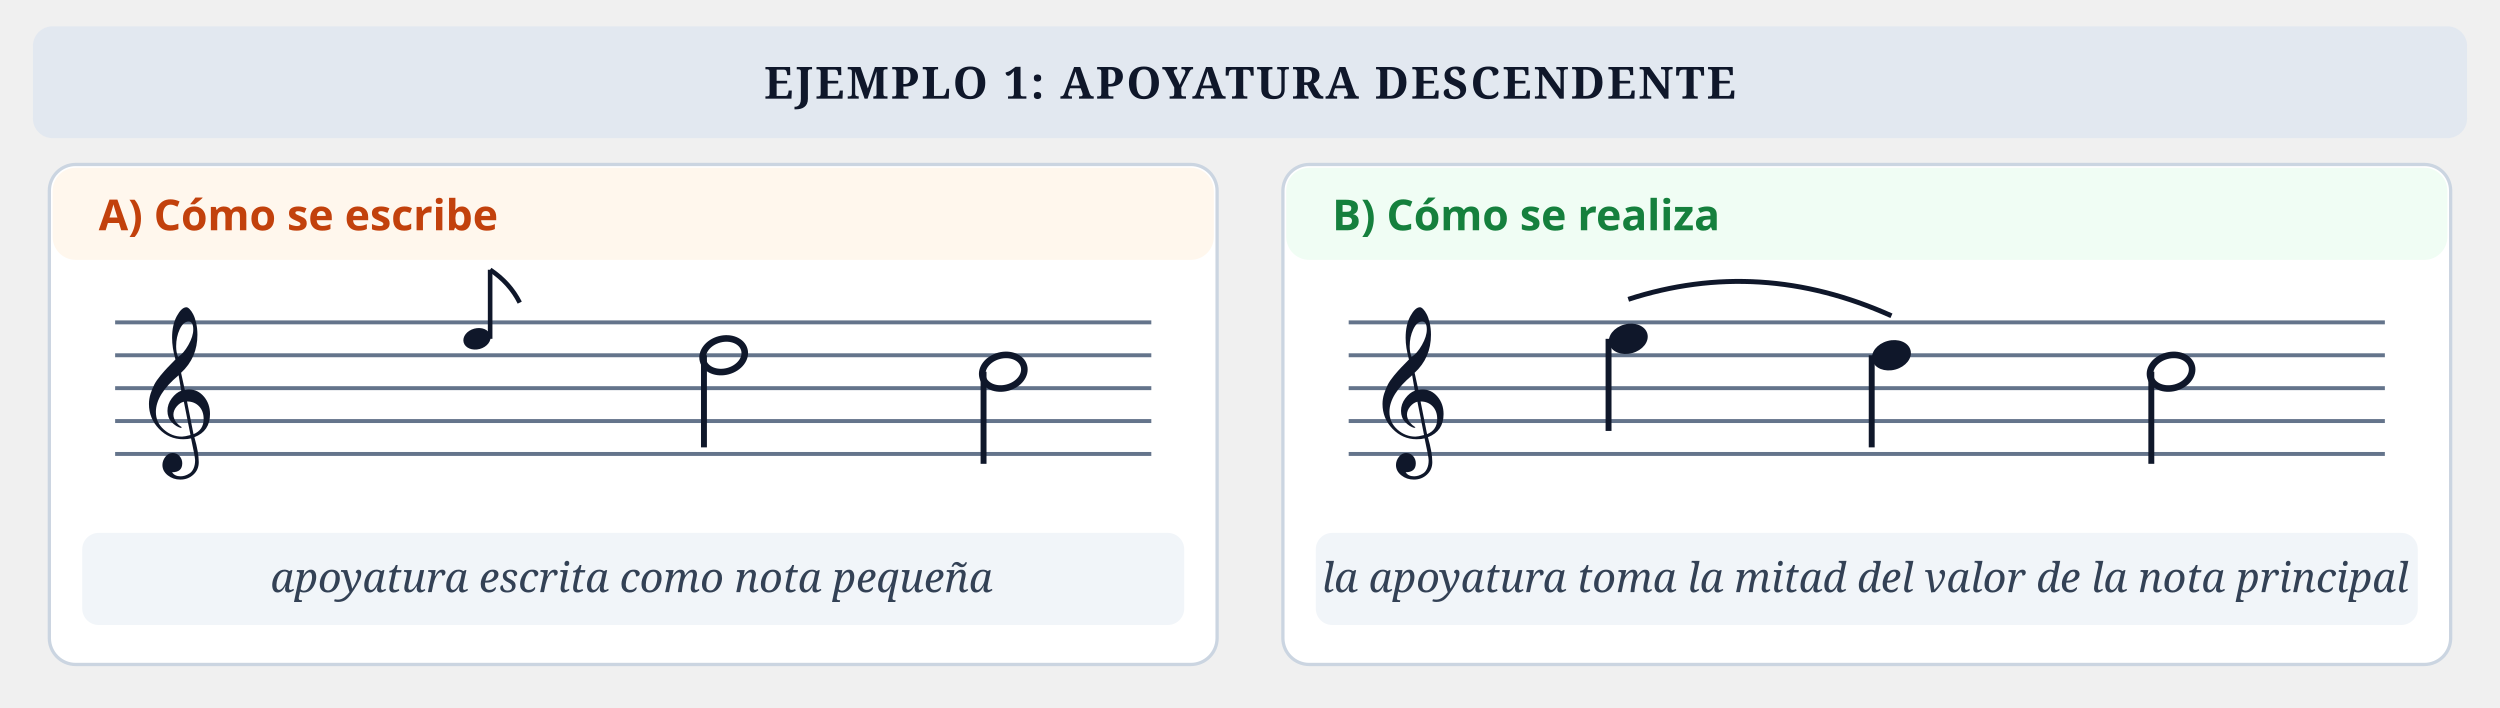
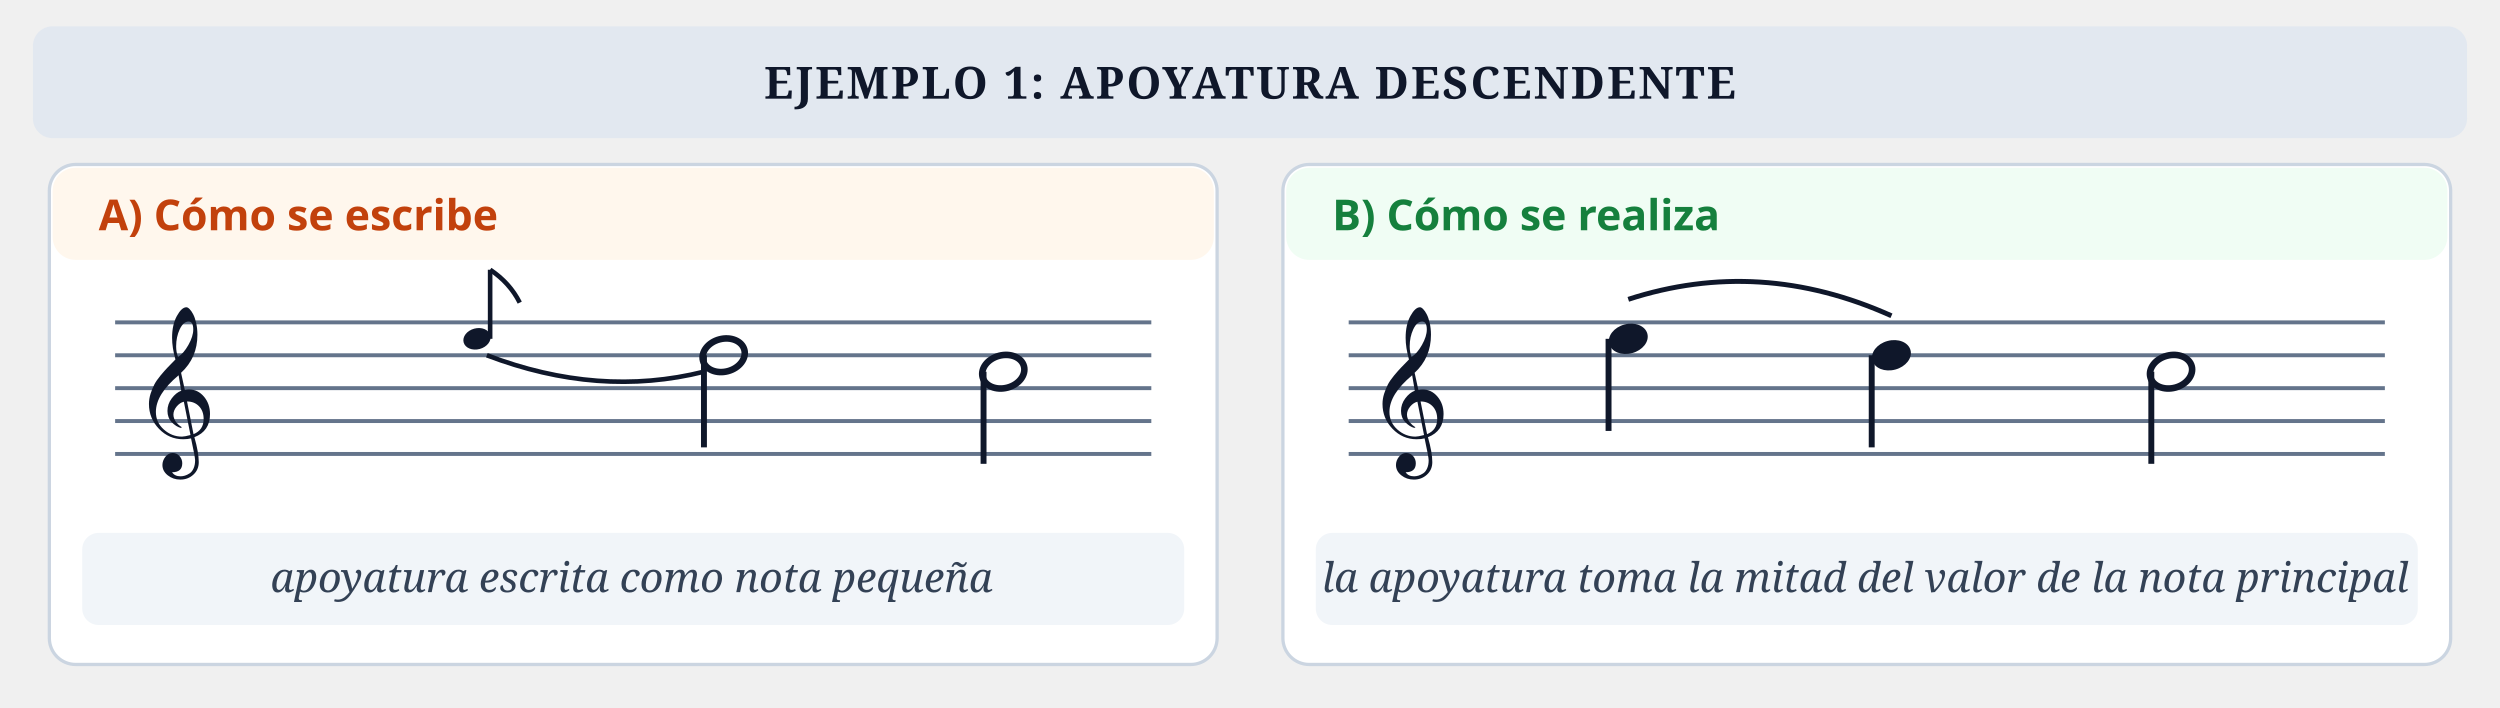
<svg xmlns="http://www.w3.org/2000/svg" viewBox="0 0 760 215" width="100%" height="auto" style="background:#ffffff; border:1px solid #cbd5e1; border-radius:10px; padding:10px; box-shadow: 0 2px 8px rgba(0,0,0,0.05);">
  <rect x="10" y="8" width="740" height="34" rx="6" fill="#e2e8f0" />
  <text x="380" y="30" text-anchor="middle" font-family="'Cinzel', serif" font-size="13.5" font-weight="700" fill="#0f172a" letter-spacing="0.05em">EJEMPLO 1: APOYATURA DESCENDENTE</text>
  <rect x="15" y="50" width="355" height="152" rx="8" fill="#ffffff" stroke="#cbd5e1" stroke-width="1" />
  <rect x="16" y="51" width="353" height="28" rx="7" fill="#fff7ed" />
  <text x="30" y="70" font-family="'Plus Jakarta Sans', system-ui, sans-serif" font-weight="700" font-size="13" fill="#c2410c">A) Cómo se escribe</text>
  <g stroke="#64748b" stroke-width="1.2">
    <line x1="35" y1="98" x2="350" y2="98" />
    <line x1="35" y1="108" x2="350" y2="108" />
    <line x1="35" y1="118" x2="350" y2="118" />
    <line x1="35" y1="128" x2="350" y2="128" />
    <line x1="35" y1="138" x2="350" y2="138" />
  </g>
  <text x="40" y="133" font-family="serif" font-size="44" fill="#0f172a">𝄞</text>
  <ellipse cx="145" cy="103" rx="4.2" ry="3.2" fill="#0f172a" transform="rotate(-15 145 103)" />
  <line x1="149" y1="103" x2="149" y2="82" stroke="#0f172a" stroke-width="1.4" />
  <path d="M 149 82 Q 155 86 158 92" stroke="#0f172a" stroke-width="1.4" fill="none" />
+   <path d="M 148 108 Q 182 121 214 113" stroke="#0f172a" stroke-width="1.4" fill="none" />
  <ellipse cx="220" cy="108" rx="6.5" ry="5" fill="none" stroke="#0f172a" stroke-width="2" transform="rotate(-15 220 108)" />
  <line x1="214" y1="108" x2="214" y2="136" stroke="#0f172a" stroke-width="1.8" />
  <ellipse cx="305" cy="113" rx="6.5" ry="5" fill="none" stroke="#0f172a" stroke-width="2" transform="rotate(-15 305 113)" />
  <line x1="299" y1="113" x2="299" y2="141" stroke="#0f172a" stroke-width="1.8" />
  <rect x="25" y="162" width="335" height="28" rx="5" fill="#f1f5f9" />
  <text x="192" y="180" text-anchor="middle" font-family="'Newsreader', serif" font-style="italic" font-size="12.5" fill="#334155">apoyatura escrita como nota pequeña</text>
  <rect x="390" y="50" width="355" height="152" rx="8" fill="#ffffff" stroke="#cbd5e1" stroke-width="1" />
  <rect x="391" y="51" width="353" height="28" rx="7" fill="#f0fdf4" />
  <text x="405" y="70" font-family="'Plus Jakarta Sans', system-ui, sans-serif" font-weight="700" font-size="13" fill="#15803d">B) Cómo se realiza</text>
  <g stroke="#64748b" stroke-width="1.2">
    <line x1="410" y1="98" x2="725" y2="98" />
    <line x1="410" y1="108" x2="725" y2="108" />
    <line x1="410" y1="118" x2="725" y2="118" />
    <line x1="410" y1="128" x2="725" y2="128" />
    <line x1="410" y1="138" x2="725" y2="138" />
  </g>
  <text x="415" y="133" font-family="serif" font-size="44" fill="#0f172a">𝄞</text>
  <path d="M 495 91 Q 535 78 575 96" stroke="#0f172a" stroke-width="1.5" fill="none" />
  <ellipse cx="495" cy="103" rx="6" ry="4.5" fill="#0f172a" transform="rotate(-15 495 103)" />
  <line x1="489" y1="103" x2="489" y2="131" stroke="#0f172a" stroke-width="1.8" />
  <ellipse cx="575" cy="108" rx="6" ry="4.5" fill="#0f172a" transform="rotate(-15 575 108)" />
  <line x1="569" y1="108" x2="569" y2="136" stroke="#0f172a" stroke-width="1.8" />
  <ellipse cx="660" cy="113" rx="6.5" ry="5" fill="none" stroke="#0f172a" stroke-width="2" transform="rotate(-15 660 113)" />
  <line x1="654" y1="113" x2="654" y2="141" stroke="#0f172a" stroke-width="1.8" />
  <rect x="400" y="162" width="335" height="28" rx="5" fill="#f1f5f9" />
  <text x="567" y="180" text-anchor="middle" font-family="'Newsreader', serif" font-style="italic" font-size="12.5" fill="#334155">la apoyatura toma la mitad del valor de la nota principal</text>
</svg>
